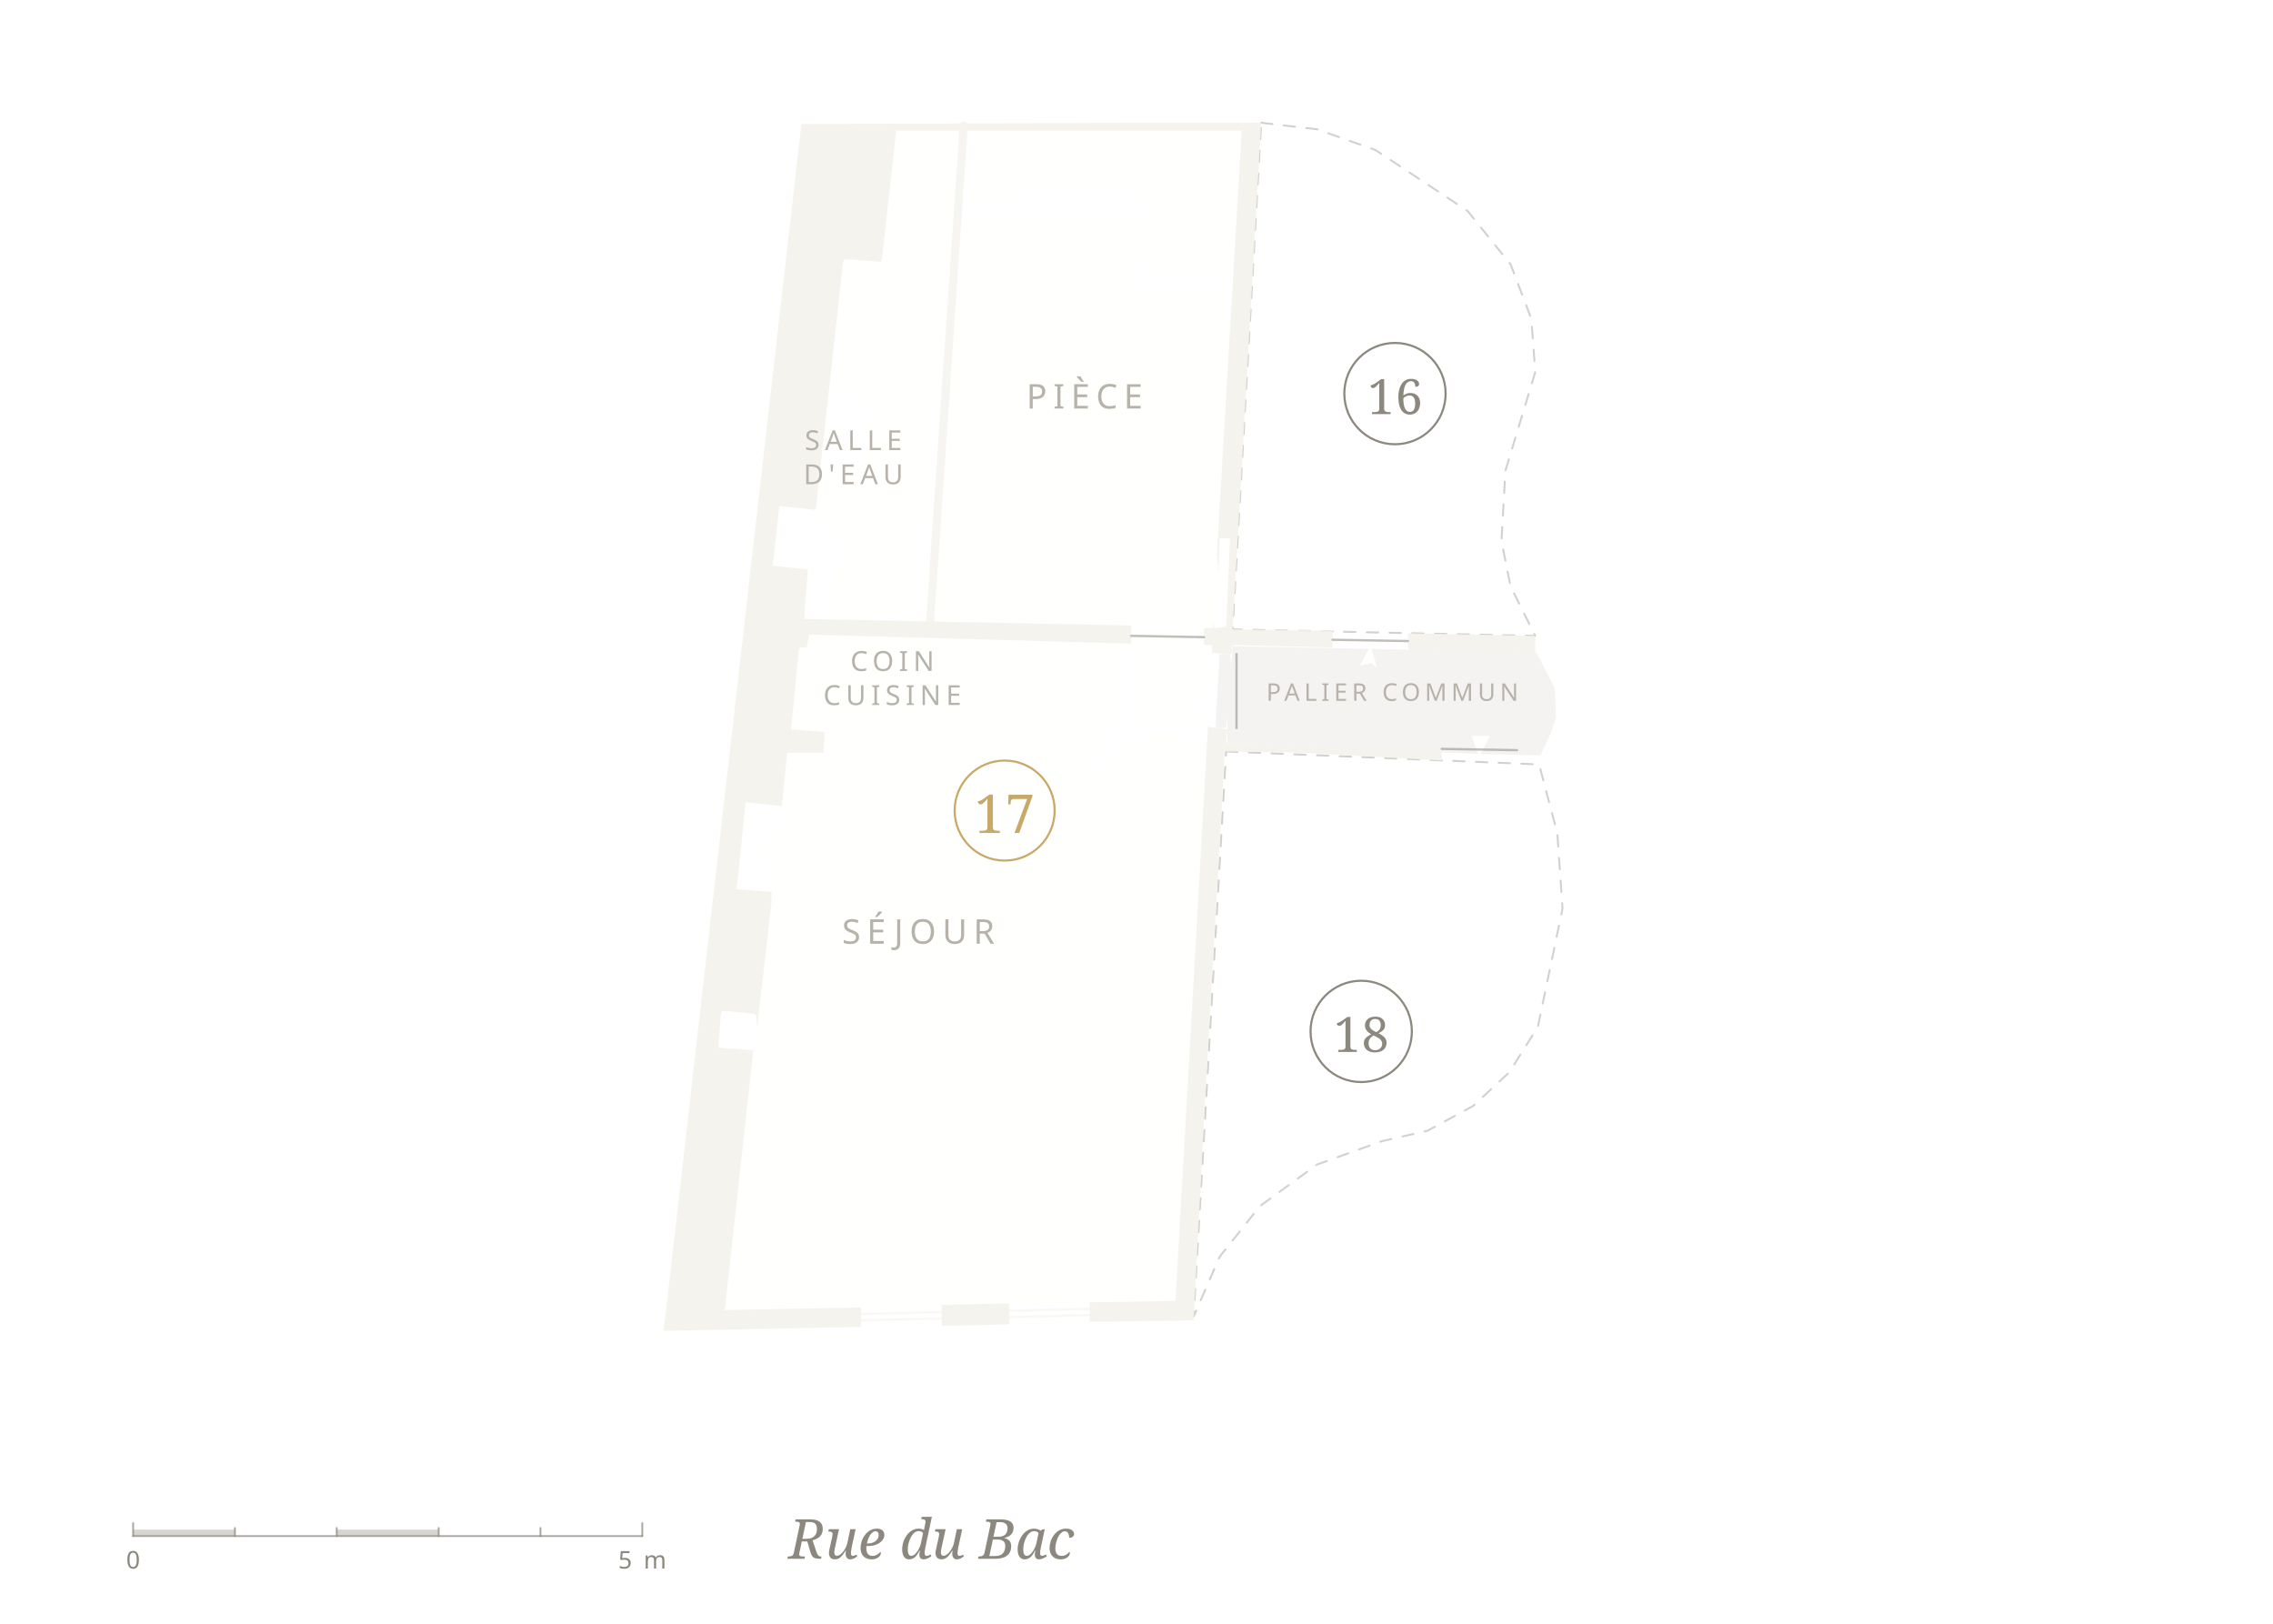
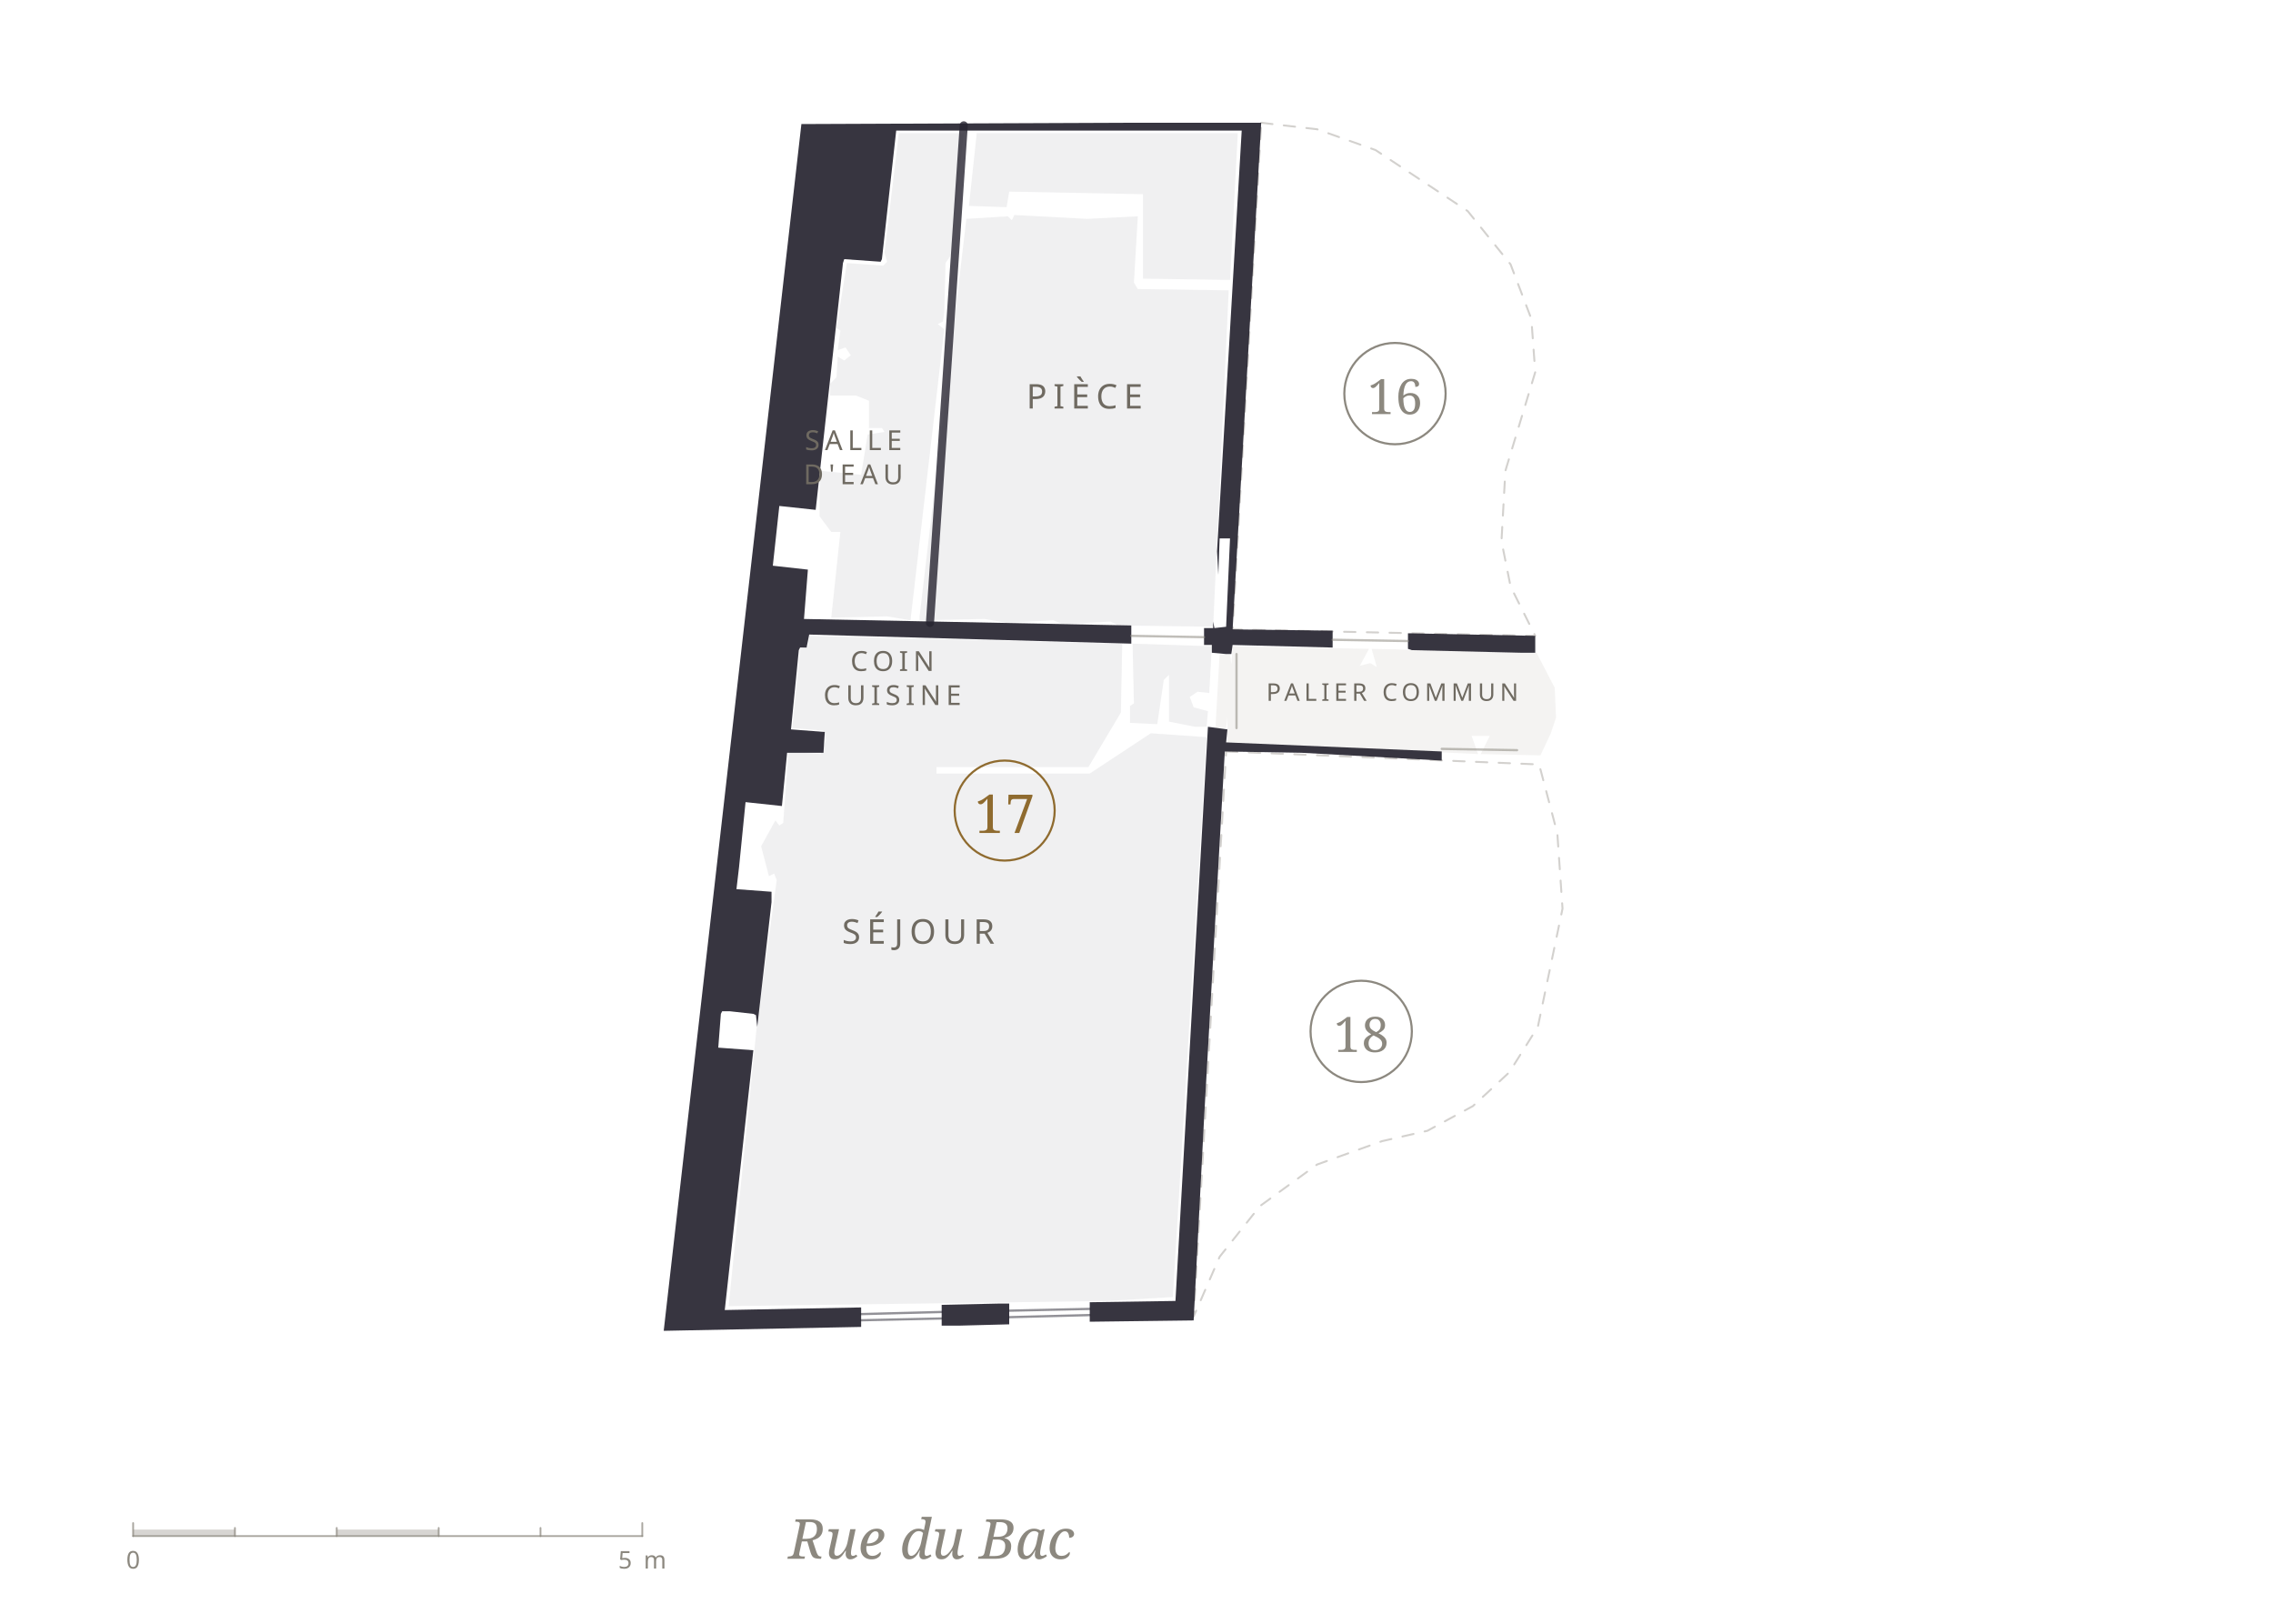
<svg xmlns="http://www.w3.org/2000/svg" viewBox="0 0 1400 1000" width="1400" height="1000" role="img" aria-labelledby="t d" fill="none" stroke-linecap="round" stroke-linejoin="round">
  <g id="lavis">
    <path d="M759.2 398L843.2 399.6L837.6 410L844 408.4L848 410.8L844.8 399.6L946.4 402L957.6 423.6L958.4 442L955.2 451.6L948.8 465.2L912 464.4L917.6 453.2L906.4 453.2L910.4 464.4L756 457.2L756 442L755.2 448.4L748.8 448.4L748.8 445.2L751.2 402.8L757.6 402.8L758.4 409.2Z" fill="#8c887f" fill-opacity=".10" />
-     <path d="M553.6 82L593.6 82L585.6 157.2L582.4 162L581.6 192.4L580.8 198L577.6 199.6L581.6 202.8L560.8 382L546.4 379.6L512 380.4L517.6 327.6L512 327.6L504.8 318L504.8 300.4L505.6 290L530.4 292.4L534.4 267.6L544.8 266L543.2 263.6L535.2 263.6L535.2 246.8L527.2 243.6L511.2 243.6L511.2 236.4L515.2 232.4L516 219.6L520 222L524 218.8L520.8 214L516 215.6L517.6 203.6L515.2 202L521.6 162L544 163.6L546.4 161.2L544.8 155.6ZM601.6 82L762.4 82L757.6 172.4L704 171.6L704 119.6L621.6 118L620 127.6L596.8 126.8ZM624.8 132.4L669.6 134.8L700.8 133.2L698.4 174L700.8 178L756.8 178.8L747.2 386L688.8 385.2L684 382.8L654.4 384.4L648.8 382L620 383.6L606.4 381.2L566.4 382L566.4 379.6L595.2 134.8L620.8 133.2L623.2 135.6Z" fill="#f4f2ed" fill-opacity=".07" />
-     <path d="M498.4 391.6L691.2 396.4L690.4 438.8L670.4 472.4L576.8 472.4L576.8 476.4L671.2 476.4L708.8 451.6L743.2 454L722.4 798.8L682.4 801.2L448.8 804.4L466.4 629.2L478.4 542L476.8 538L473.6 539.6L468.8 521.2L477.6 505.2L480 508.4L482.4 506.8L485.6 462.8L505.6 464.4L508.8 455.6L507.2 450L488 448.4L492.8 399.6L497.6 398Z" fill="#f4f2ed" fill-opacity=".07" />
-     <path d="M697.6 396.4L746.4 398L744.8 426.8L737.6 426L732.8 429.2L735.2 435.6L744 438L743.2 447.6L736 447.6L720 444.4L720 415.6L716.8 418.8L712.8 446L696 445.2L696 434.8L698.4 433.2Z" fill="#f4f2ed" fill-opacity=".07" />
+     <path d="M553.6 82L593.6 82L585.6 157.2L582.4 162L581.6 192.4L580.8 198L577.6 199.6L581.6 202.8L560.8 382L546.4 379.6L512 380.4L517.6 327.6L512 327.6L504.8 318L504.8 300.4L505.6 290L530.4 292.4L534.4 267.6L544.8 266L543.2 263.6L535.2 263.6L535.2 246.8L527.2 243.6L511.2 243.6L511.2 236.4L515.2 232.4L516 219.6L520 222L524 218.8L520.8 214L516 215.6L517.6 203.6L515.2 202L521.6 162L544 163.6L546.4 161.2L544.8 155.6ZM601.6 82L762.4 82L757.6 172.4L704 171.6L704 119.6L621.6 118L620 127.6L596.8 126.8ZM624.8 132.4L669.6 134.8L700.8 133.2L698.4 174L700.8 178L756.8 178.8L747.2 386L688.8 385.2L684 382.8L654.4 384.4L648.8 382L620 383.6L606.4 381.2L566.4 382L566.4 379.6L595.2 134.8L620.8 133.2L623.2 135.6Z" fill="#262430" fill-opacity=".07" />
+     <path d="M498.4 391.6L691.2 396.4L690.4 438.8L670.4 472.4L576.8 472.4L576.8 476.4L671.2 476.4L708.8 451.6L743.2 454L722.4 798.8L682.4 801.2L448.8 804.4L466.4 629.2L478.4 542L476.8 538L473.6 539.6L468.8 521.2L477.6 505.2L480 508.4L482.4 506.8L485.6 462.8L505.6 464.4L508.8 455.6L507.2 450L488 448.4L492.8 399.6L497.6 398Z" fill="#262430" fill-opacity=".07" />
+     <path d="M697.6 396.4L746.4 398L744.8 426.8L737.6 426L732.8 429.2L735.2 435.6L744 438L743.2 447.6L736 447.6L720 444.4L720 415.6L716.8 418.8L712.8 446L696 445.2L696 434.8L698.4 433.2Z" fill="#262430" fill-opacity=".07" />
  </g>
  <g id="fantomes" stroke="#8c887f" stroke-opacity=".38" stroke-width="1.2" stroke-dasharray="7 7">
    <path d="M776.8 75.6L811.2 79.6L847.2 92.4L904 130L930.4 162.8L943.2 196.4L945.6 229.2L927.2 290L924.8 333.2L930.4 361.2L945.6 391.6L759.2 387.6Z" />
    <path d="M755.2 462.8L948 470.8L959.2 513.2L962.4 559.6L947.2 632.4L929.6 660.4L907.2 681.2L879.2 696.4L851.2 702.8L811.2 717.2L776 742.8L751.2 774L735.2 810.8Z" />
  </g>
  <g id="murs">
-     <path d="M692 75.6L776.8 75.6L759.2 387.6L820.8 388.4L820.8 398.8L759.2 397.2L758.4 402.8L755.2 402.8L746.4 402L746.4 397.2L741.6 397.2L741.6 386.8L747.2 386.8L747.2 382.8L748 386.8L755.2 386L757.6 331.6L751.2 331.6L750.4 354L749.6 339.6L764.8 80.4L552 80.4L543.2 159.6L542.4 161.2L520 159.6L519.2 162L502.4 314L480 311.6L476 348.4L497.6 350.8L495.2 381.2L696.8 385.2L696.8 396.4L498.4 390.8L496.8 398.8L492.8 398.8L492 400.4L487.2 449.2L508 450.8L507.2 463.6L484.8 463.6L481.6 496.4L459.2 494L455.2 534L453.6 547.6L475.2 549.2L475.2 555.6L466.4 632.4L465.6 625.2L464 624.4L449.6 622.8L444.8 622.8L444 624.4L442.4 645.2L464 646.8L446.4 806.8L530.4 805.2L530.4 817.2L408.8 819.6L493.6 76.4ZM867.2 390L945.6 391.6L945.6 402L936.8 402L869.6 400.4L867.2 399.6ZM744 447.6L756 449.2L755.2 457.2L888 462.8L888 468.4L801.6 463.6L754.4 462.8L741.6 689.2L735.2 813.2L671.2 814L671.2 802L724 801.2ZM616 802.8L621.6 802.8L621.6 815.6L591.2 816.4L580 816.4L580 803.6Z" fill="#f4f2ed" fill-opacity=".92" fill-rule="nonzero" />
+     <path d="M692 75.6L776.8 75.6L759.2 387.6L820.8 388.4L820.8 398.8L759.2 397.2L758.4 402.8L755.2 402.8L746.4 402L746.4 397.2L741.6 397.2L741.6 386.8L747.2 386.8L747.2 382.8L748 386.8L755.2 386L757.6 331.6L751.2 331.6L750.4 354L749.6 339.6L764.8 80.4L552 80.4L543.2 159.6L542.4 161.2L520 159.6L519.2 162L502.4 314L480 311.6L476 348.4L497.6 350.8L495.2 381.2L696.8 385.2L696.8 396.4L498.4 390.8L496.8 398.8L492.8 398.8L492 400.4L487.2 449.2L508 450.8L507.2 463.6L484.8 463.6L481.6 496.4L459.2 494L455.2 534L453.6 547.6L475.2 549.2L475.2 555.6L466.4 632.4L465.6 625.2L464 624.4L449.6 622.8L444.8 622.8L444 624.4L442.4 645.2L464 646.8L446.4 806.8L530.4 805.2L530.4 817.2L408.8 819.6L493.6 76.4ZM867.2 390L945.6 391.6L945.6 402L936.8 402L869.6 400.4L867.2 399.6ZM744 447.6L756 449.2L755.2 457.2L888 462.8L888 468.4L801.6 463.6L754.4 462.8L741.6 689.2L735.2 813.2L671.2 814L671.2 802L724 801.2ZM616 802.8L621.6 802.8L621.6 815.6L591.2 816.4L580 816.4L580 803.6Z" fill="#262430" fill-opacity=".92" fill-rule="nonzero" />
  </g>
-   <g id="cloisons" stroke="#f4f2ed" stroke-opacity=".8" stroke-width="5">
+   <g id="cloisons" stroke="#262430" stroke-opacity=".8" stroke-width="5">
    <path d="M593.6 77.2L572.8 383.6" />
  </g>
-   <g id="fenetres" stroke="#f4f2ed" stroke-opacity=".5" stroke-width="1.4">
+   <g id="fenetres" stroke="#262430" stroke-opacity=".5" stroke-width="1.4">
    <path d="M530.4 809.3L580 808M530.4 813.1L580 812M621.6 807.2L671.2 806.1M621.6 811.2L671.2 809.9" />
  </g>
  <g id="seuils" stroke="#8c887f" stroke-opacity=".55" stroke-width="1.4">
    <path d="M696.8 391.6L741.6 392.4M761.6 402.8L761.6 448.4M820.8 394L867.2 394.8M888 461.2L934.4 462" />
  </g>
  <g id="lots">
-     <circle cx="618.8" cy="499.2" r="30.8" fill="none" stroke="#c9a96a" stroke-width="1.3" />
-     <text x="618.8" y="500.2" font-family="&quot;Cormorant Garamond&quot;, Georgia, serif" font-size="33" fill="#c9a96a" text-anchor="middle" dominant-baseline="central" letter-spacing="0.5">17</text>
+     <circle cx="618.8" cy="499.2" r="30.8" fill="none" stroke="#8f6b2f" stroke-width="1.3" />
+     <text x="618.8" y="500.2" font-family="&quot;Cormorant Garamond&quot;, Georgia, serif" font-size="33" fill="#8f6b2f" text-anchor="middle" dominant-baseline="central" letter-spacing="0.5">17</text>
    <circle cx="859.2" cy="242.4" r="31.2" fill="none" stroke="#8c887f" stroke-width="1.3" />
    <text x="859.2" y="243.4" font-family="&quot;Cormorant Garamond&quot;, Georgia, serif" font-size="30" fill="#8c887f" text-anchor="middle" dominant-baseline="central" letter-spacing="0.5">16</text>
    <circle cx="838.4" cy="635.2" r="31.2" fill="none" stroke="#8c887f" stroke-width="1.3" />
    <text x="838.4" y="636.2" font-family="&quot;Cormorant Garamond&quot;, Georgia, serif" font-size="30" fill="#8c887f" text-anchor="middle" dominant-baseline="central" letter-spacing="0.5">18</text>
  </g>
  <g id="pieces">
-     <text x="668" y="251.6" font-family="&quot;Manrope&quot;, system-ui, sans-serif" font-size="21" fill="#b7b3ab" text-anchor="middle" letter-spacing="3.8" font-weight="500">PIÈCE</text>
-     <text x="525.6" y="277.2" font-family="&quot;Manrope&quot;, system-ui, sans-serif" font-size="17" fill="#b7b3ab" text-anchor="middle" letter-spacing="3.1" font-weight="500">SALLE</text>
-     <text x="525.6" y="298.2" font-family="&quot;Manrope&quot;, system-ui, sans-serif" font-size="17" fill="#b7b3ab" text-anchor="middle" letter-spacing="3.1" font-weight="500">D'EAU</text>
-     <text x="549.6" y="413.2" font-family="&quot;Manrope&quot;, system-ui, sans-serif" font-size="17" fill="#b7b3ab" text-anchor="middle" letter-spacing="3.1" font-weight="500">COIN</text>
-     <text x="549.6" y="434.2" font-family="&quot;Manrope&quot;, system-ui, sans-serif" font-size="17" fill="#b7b3ab" text-anchor="middle" letter-spacing="3.1" font-weight="500">CUISINE</text>
-     <text x="565.6" y="581.2" font-family="&quot;Manrope&quot;, system-ui, sans-serif" font-size="21" fill="#b7b3ab" text-anchor="middle" letter-spacing="3.8" font-weight="500">SÉJOUR</text>
-     <text x="857.6" y="431.6" font-family="&quot;Manrope&quot;, system-ui, sans-serif" font-size="15" fill="#b7b3ab" text-anchor="middle" letter-spacing="2.7" font-weight="500">PALIER COMMUN</text>
+     <text x="668" y="251.6" font-family="&quot;Manrope&quot;, system-ui, sans-serif" font-size="21" fill="#6f6a61" text-anchor="middle" letter-spacing="3.8" font-weight="500">PIÈCE</text>
+     <text x="525.6" y="277.2" font-family="&quot;Manrope&quot;, system-ui, sans-serif" font-size="17" fill="#6f6a61" text-anchor="middle" letter-spacing="3.1" font-weight="500">SALLE</text>
+     <text x="525.6" y="298.2" font-family="&quot;Manrope&quot;, system-ui, sans-serif" font-size="17" fill="#6f6a61" text-anchor="middle" letter-spacing="3.1" font-weight="500">D'EAU</text>
+     <text x="549.6" y="413.2" font-family="&quot;Manrope&quot;, system-ui, sans-serif" font-size="17" fill="#6f6a61" text-anchor="middle" letter-spacing="3.1" font-weight="500">COIN</text>
+     <text x="549.6" y="434.2" font-family="&quot;Manrope&quot;, system-ui, sans-serif" font-size="17" fill="#6f6a61" text-anchor="middle" letter-spacing="3.1" font-weight="500">CUISINE</text>
+     <text x="565.6" y="581.2" font-family="&quot;Manrope&quot;, system-ui, sans-serif" font-size="21" fill="#6f6a61" text-anchor="middle" letter-spacing="3.8" font-weight="500">SÉJOUR</text>
+     <text x="857.6" y="431.6" font-family="&quot;Manrope&quot;, system-ui, sans-serif" font-size="15" fill="#6f6a61" text-anchor="middle" letter-spacing="2.7" font-weight="500">PALIER COMMUN</text>
  </g>
  <g id="echelle">
    <path d="M82 946L395.6 946" stroke="#8c887f" stroke-width="1.1" opacity=".75" />
    <path d="M82 946L82 938" stroke="#8c887f" stroke-width="1.1" opacity=".75" />
    <path d="M144.7 946L144.7 941" stroke="#8c887f" stroke-width="1.1" opacity=".75" />
    <path d="M207.4 946L207.4 941" stroke="#8c887f" stroke-width="1.1" opacity=".75" />
    <path d="M270.2 946L270.2 941" stroke="#8c887f" stroke-width="1.1" opacity=".75" />
    <path d="M332.9 946L332.9 941" stroke="#8c887f" stroke-width="1.1" opacity=".75" />
    <path d="M395.6 946L395.6 938" stroke="#8c887f" stroke-width="1.1" opacity=".75" />
    <path d="M82 946L144.7 946L144.7 942L82 942Z" fill="#8c887f" opacity=".35" />
    <path d="M207.4 946L270.2 946L270.2 942L207.4 942Z" fill="#8c887f" opacity=".35" />
    <text x="82" y="966" font-family="&quot;Manrope&quot;, system-ui, sans-serif" font-size="15" fill="#8c887f" text-anchor="middle" letter-spacing="1.6">0</text>
    <text x="395.6" y="966" font-family="&quot;Manrope&quot;, system-ui, sans-serif" font-size="15" fill="#8c887f" text-anchor="middle" letter-spacing="1.6">5 m</text>
  </g>
  <text x="573.6" y="960" font-family="&quot;Cormorant Garamond&quot;, Georgia, serif" font-size="34" fill="#8c887f" text-anchor="middle" font-style="italic">Rue du Bac</text>
</svg>
